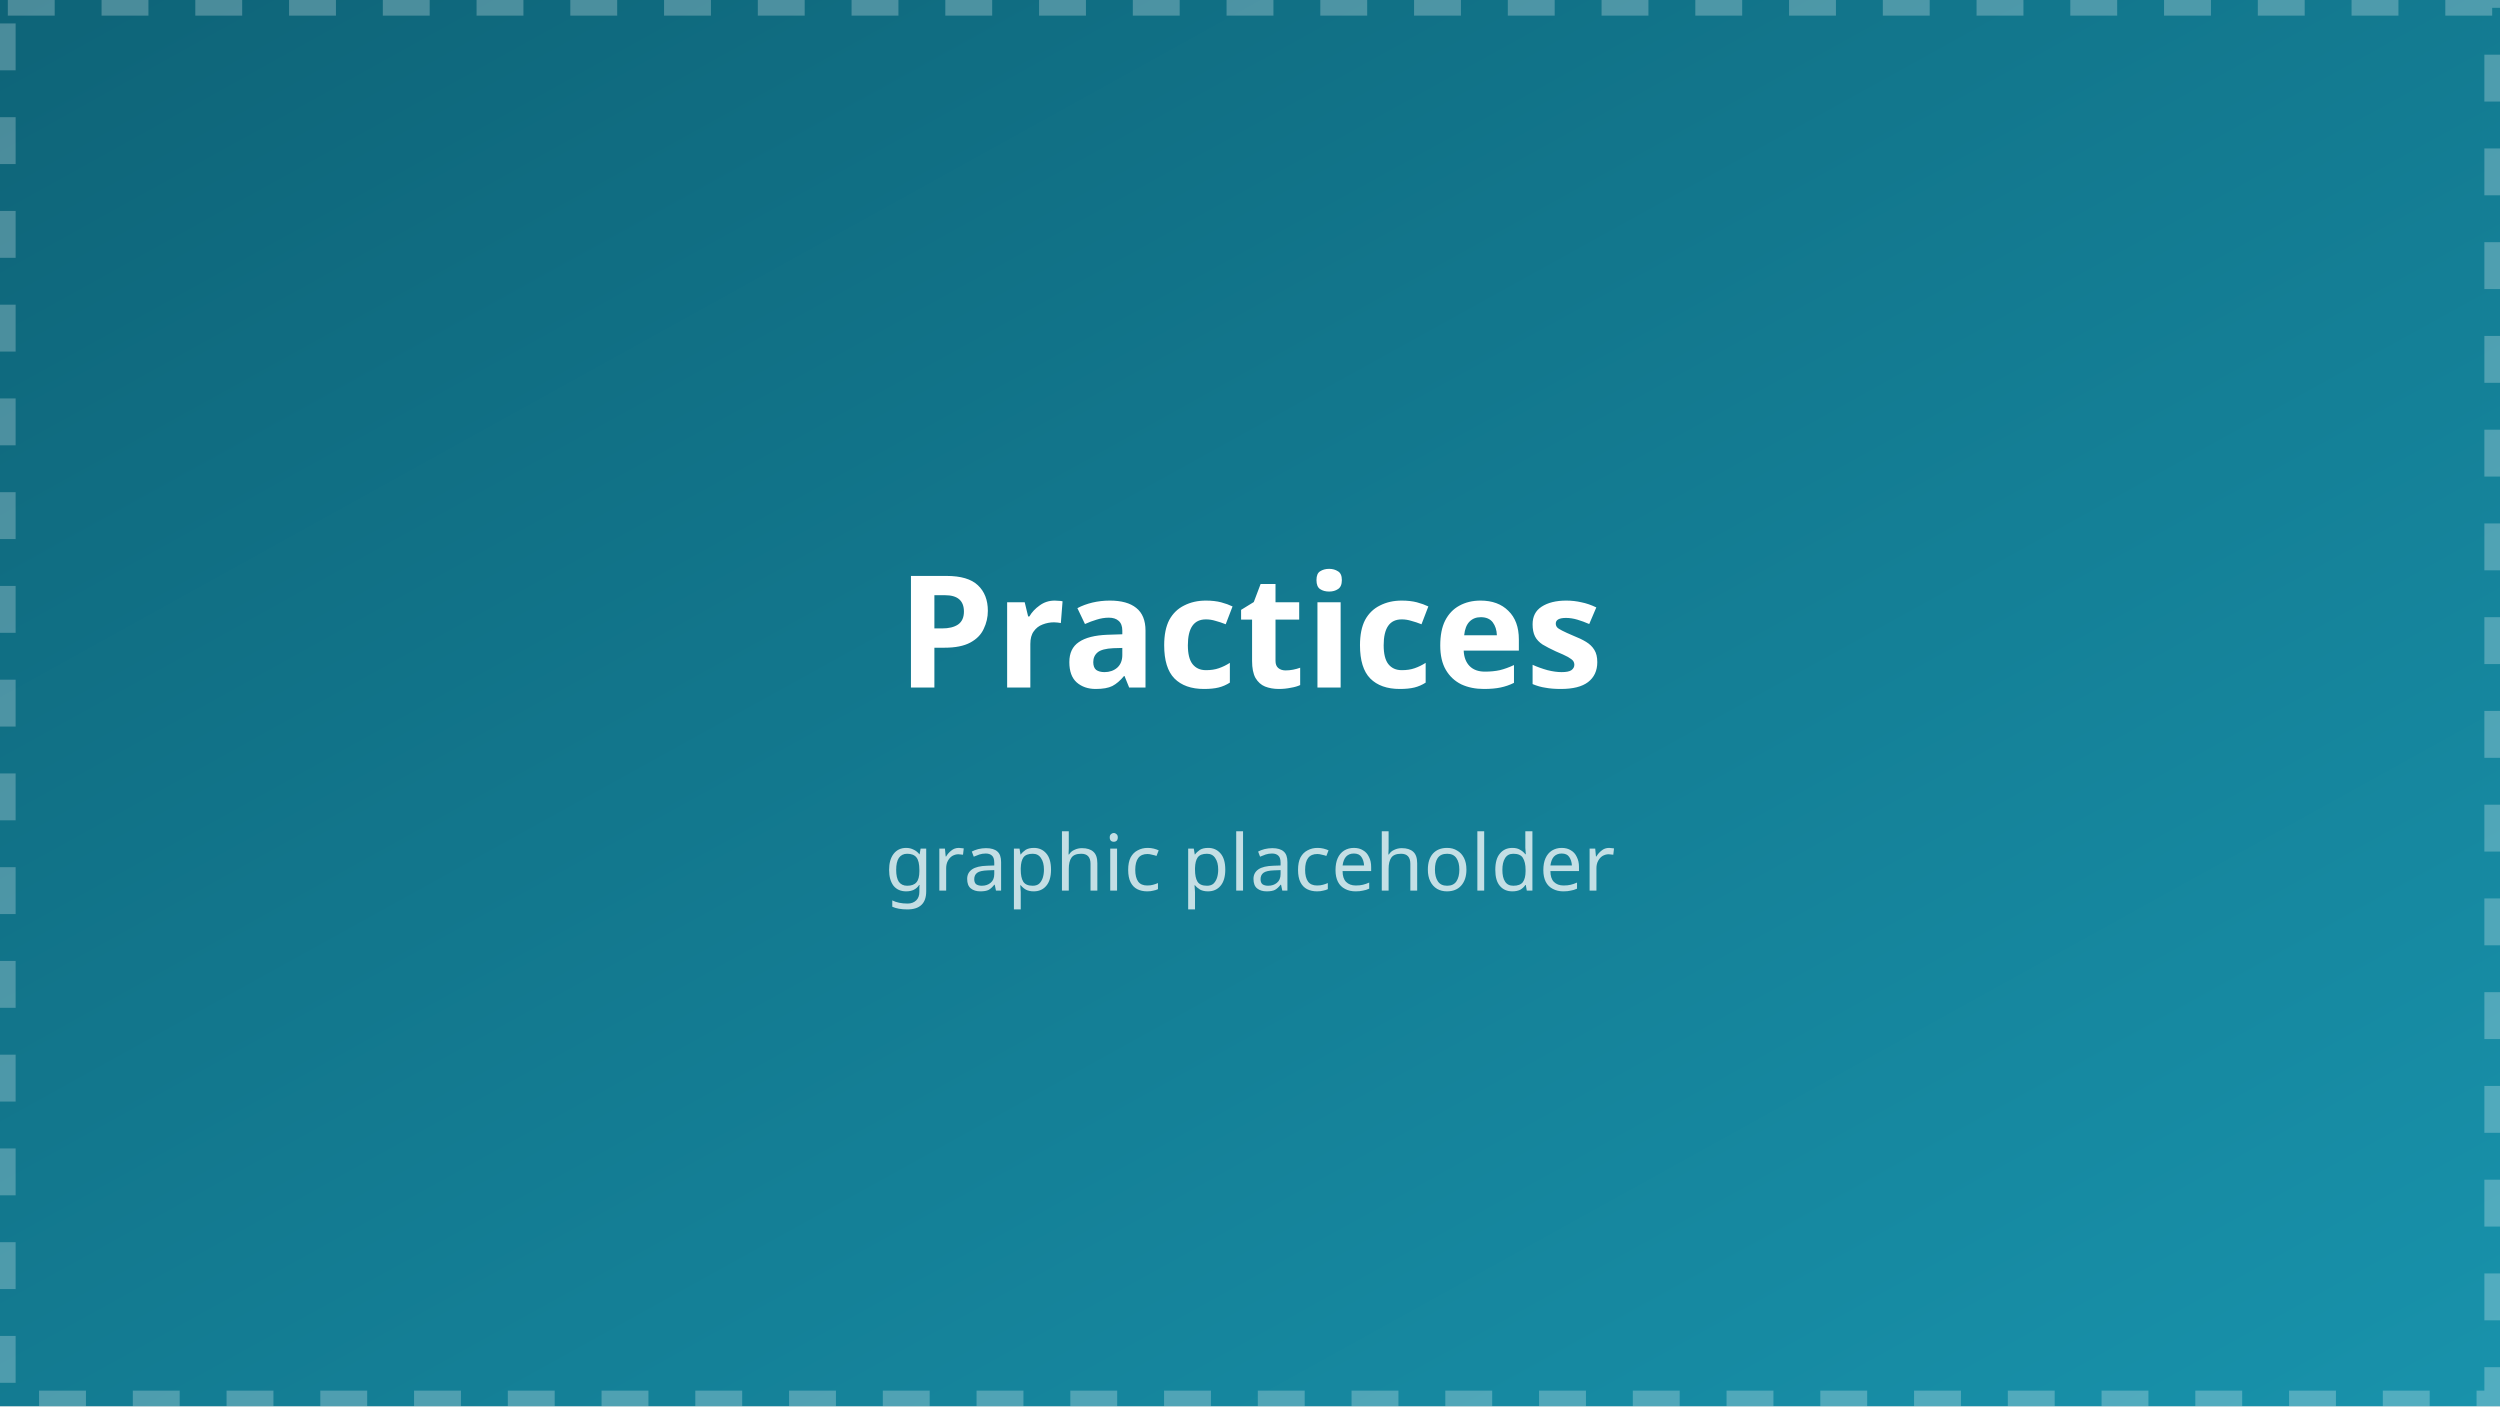
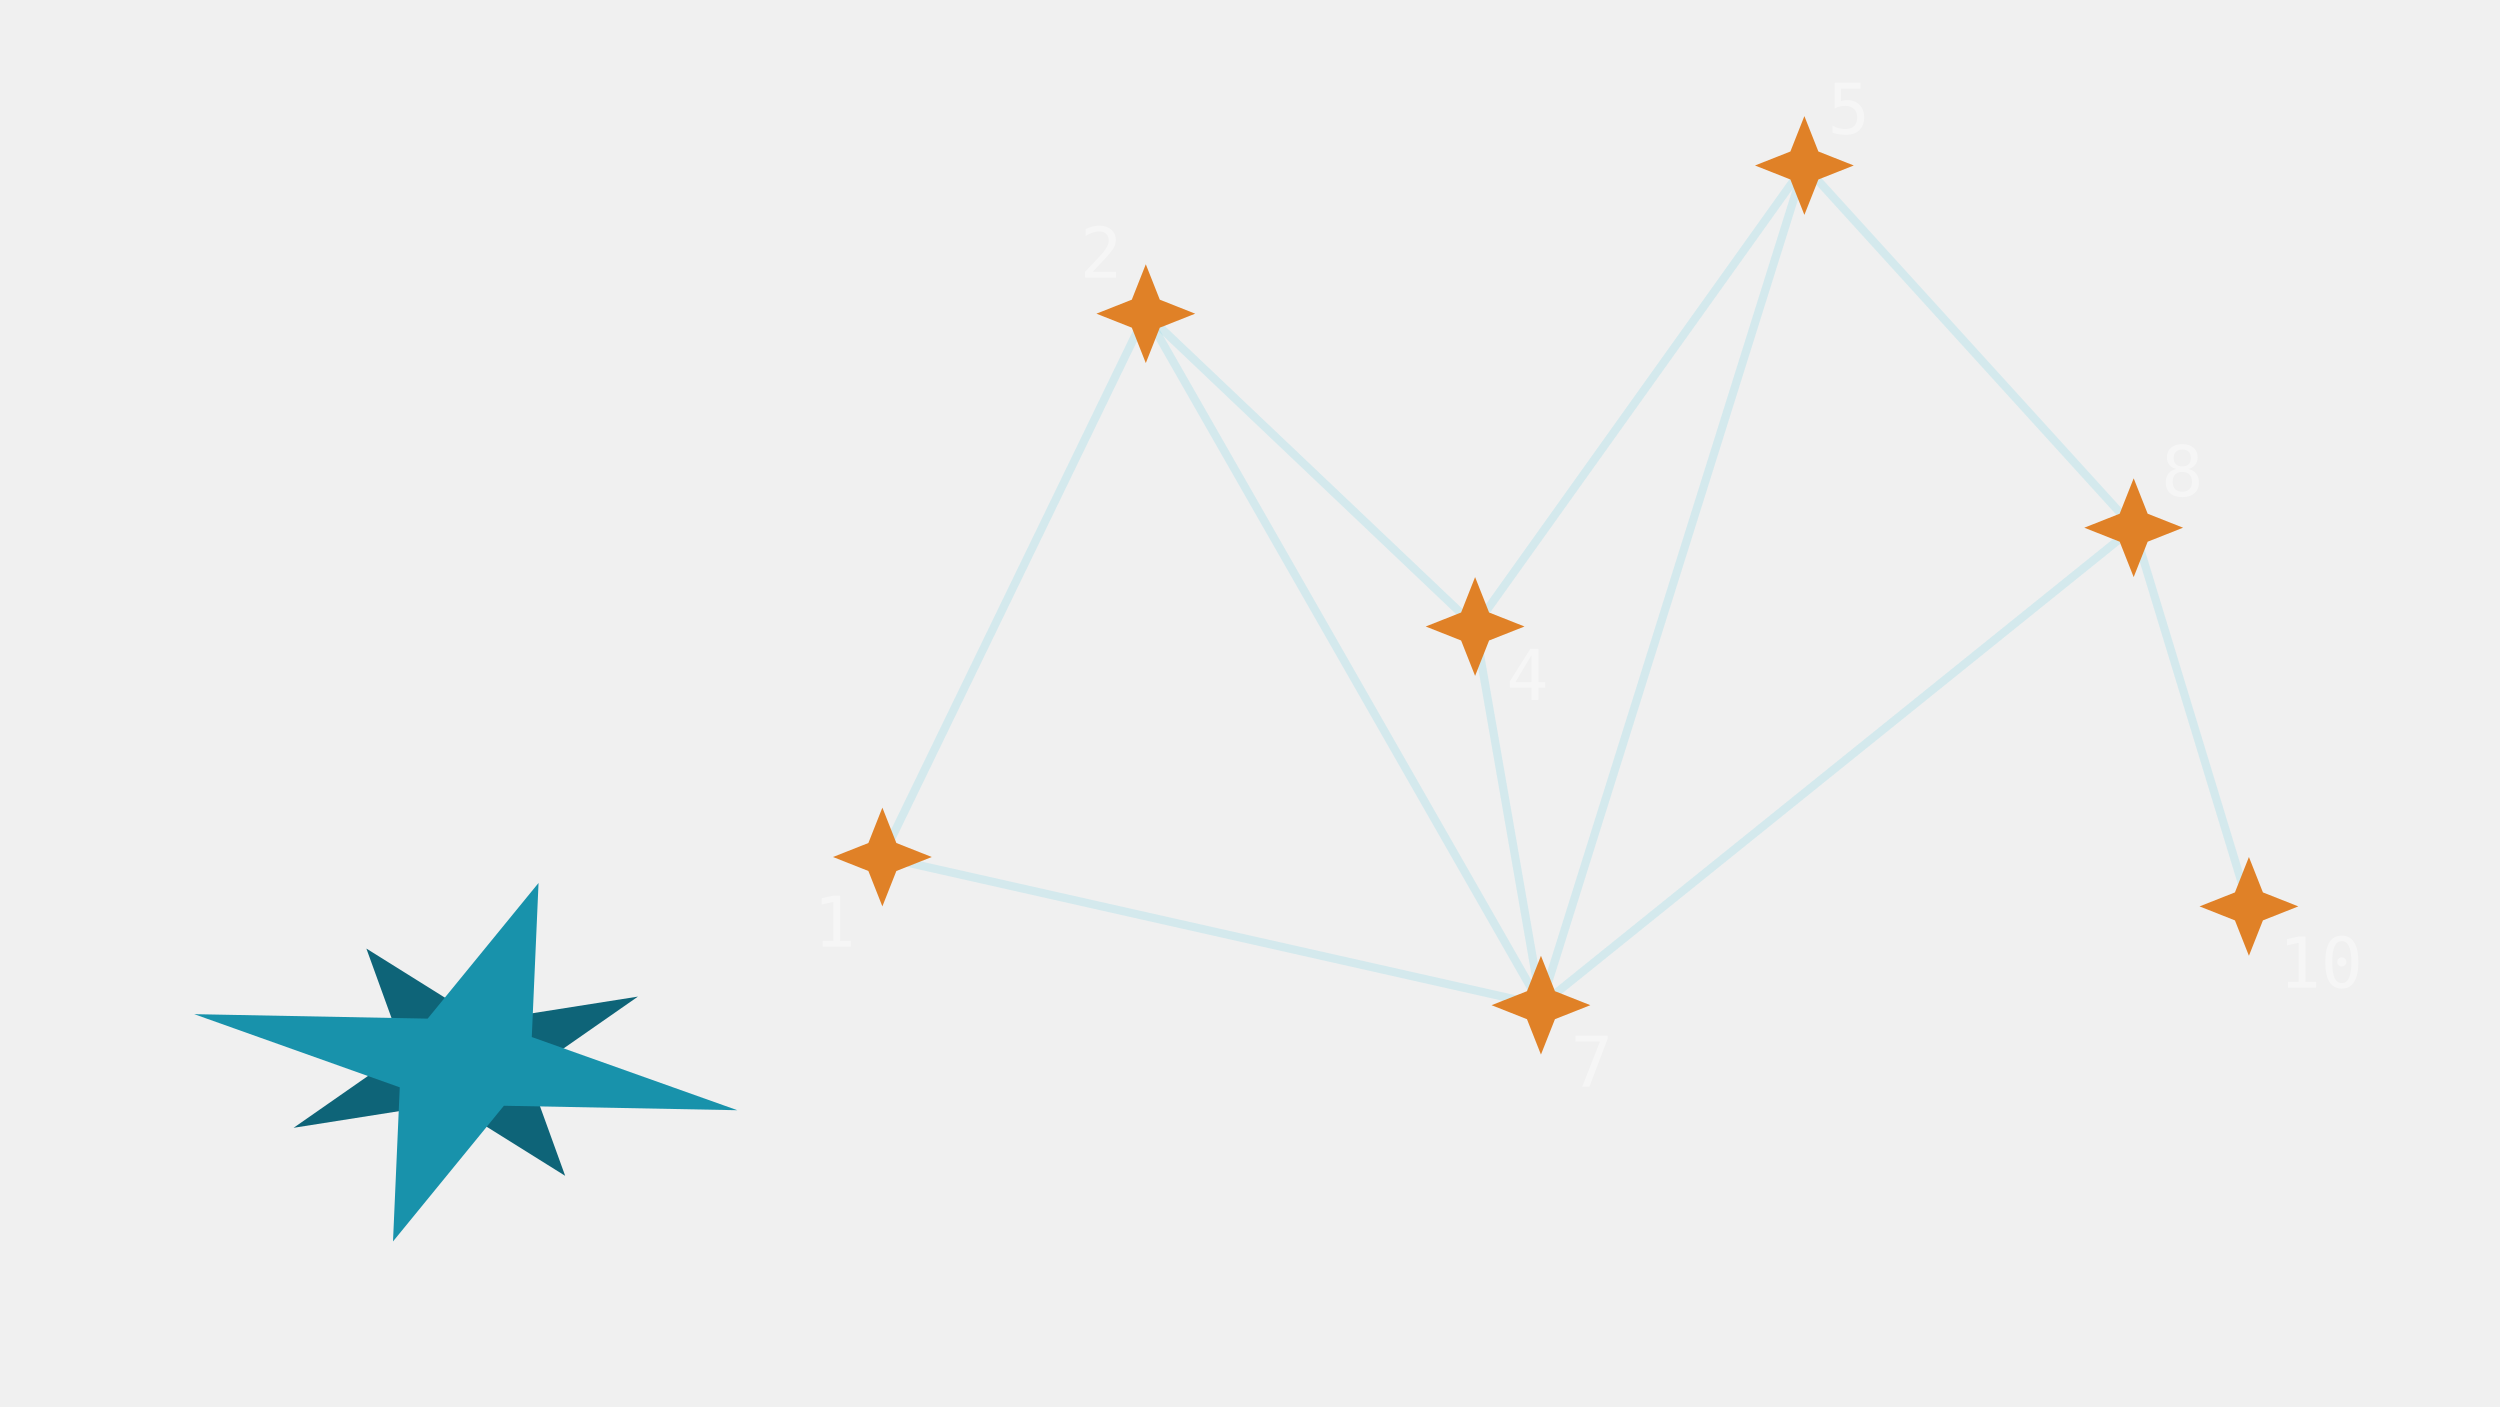
- <svg xmlns="http://www.w3.org/2000/svg" viewBox="0 0 160 90" role="img" aria-label="Placeholder graphic for Practices">
-   <defs>
-     <linearGradient id="g" x1="0" y1="0" x2="1" y2="1">
-       <stop offset="0" stop-color="#0e6478" />
-       <stop offset="1" stop-color="#1892ab" />
-     </linearGradient>
-   </defs>
-   <rect width="160" height="90" fill="url(#g)" />
-   <rect x="0.5" y="0.5" width="159" height="89" fill="none" stroke="#ffffff" stroke-opacity="0.25" stroke-dasharray="3 3" />
-   <text x="80" y="44" text-anchor="middle" font-family="system-ui, sans-serif" font-size="10" font-weight="700" fill="#ffffff">Practices</text>
-   <text x="80" y="57" text-anchor="middle" font-family="system-ui, sans-serif" font-size="5" fill="#ffffff" fill-opacity="0.75">graphic placeholder</text>
+ <svg xmlns="http://www.w3.org/2000/svg" width="100%" height="100%" viewBox="0 0 320 180" version="1.1" xml:space="preserve" style="fill-rule:evenodd;clip-rule:evenodd;">
+   <g id="Artboard1" transform="matrix(0.922312,0,0,0.815756,10.8931,15.1526)">
+     <rect x="-11.811" y="-18.575" width="346.954" height="220.654" style="fill:none;" />
+     <g transform="matrix(1.08423,0,0,1.22586,1.20018,4.71635)">
+       <g transform="matrix(1.05373,0,0,1.05373,-25.5039,-44.1814)">
+         <path d="M120,128L152,62L192,100L232,44L272,88L286,134" style="fill:none;fill-rule:nonzero;stroke:rgb(142,215,228);stroke-opacity:0.28;stroke-width:1px;" />
+         <path d="M152,62L200,146L232,44" style="fill:none;fill-rule:nonzero;stroke:rgb(142,215,228);stroke-opacity:0.28;stroke-width:1px;" />
+         <path d="M120,128L200,146L272,88" style="fill:none;fill-rule:nonzero;stroke:rgb(142,215,228);stroke-opacity:0.28;stroke-width:1px;" />
+         <path d="M192,100L200,146" style="fill:none;fill-rule:nonzero;stroke:rgb(142,215,228);stroke-opacity:0.28;stroke-width:1px;" />
+       </g>
+       <g transform="matrix(1.05373,0,0,1.05373,-25.5039,-44.1814)">
+         <g id="spark" transform="matrix(1,0,0,1,120,128)">
+           <path d="M0,-6L1.7,-1.7L6,0L1.7,1.7L0,6L-1.7,1.7L-6,0L-1.7,-1.7L0,-6Z" style="fill:rgb(224,129,39);fill-rule:nonzero;" />
+         </g>
+         <g id="spark1" transform="matrix(1,0,0,1,152,62)">
+           <path d="M0,-6L1.7,-1.7L6,0L1.7,1.7L0,6L-1.7,1.7L-6,0L-1.7,-1.7L0,-6Z" style="fill:rgb(224,129,39);fill-rule:nonzero;" />
+         </g>
+         <g id="spark2" transform="matrix(1,0,0,1,192,100)">
+           <path d="M0,-6L1.7,-1.7L6,0L1.7,1.7L0,6L-1.7,1.7L-6,0L-1.7,-1.7L0,-6Z" style="fill:rgb(224,129,39);fill-rule:nonzero;" />
+         </g>
+         <g id="spark3" transform="matrix(1,0,0,1,232,44)">
+           <path d="M0,-6L1.7,-1.7L6,0L1.7,1.7L0,6L-1.7,1.7L-6,0L-1.7,-1.7L0,-6Z" style="fill:rgb(224,129,39);fill-rule:nonzero;" />
+         </g>
+         <g id="spark4" transform="matrix(1,0,0,1,272,88)">
+           <path d="M0,-6L1.7,-1.7L6,0L1.7,1.7L0,6L-1.7,1.7L-6,0L-1.7,-1.7L0,-6Z" style="fill:rgb(224,129,39);fill-rule:nonzero;" />
+         </g>
+         <g id="spark5" transform="matrix(1,0,0,1,286,134)">
+           <path d="M0,-6L1.7,-1.7L6,0L1.7,1.7L0,6L-1.7,1.7L-6,0L-1.7,-1.7L0,-6Z" style="fill:rgb(224,129,39);fill-rule:nonzero;" />
+         </g>
+         <g id="spark6" transform="matrix(1,0,0,1,200,146)">
+           <path d="M0,-6L1.7,-1.7L6,0L1.7,1.7L0,6L-1.7,1.7L-6,0L-1.7,-1.7L0,-6Z" style="fill:rgb(224,129,39);fill-rule:nonzero;" />
+         </g>
+       </g>
+       <g transform="matrix(1.05373,0,0,1.05373,92.1117,102.174)">
+         <text x="0px" y="0px" style="font-family:'Menlo-Regular', 'Menlo', monospace;font-size:8.5px;fill:white;fill-opacity:0.4;">1</text>
+       </g>
+       <g transform="matrix(1.05373,0,0,1.05373,126.231,16.5309)">
+         <text x="0px" y="0px" style="font-family:'Menlo-Regular', 'Menlo', monospace;font-size:8.5px;fill:white;fill-opacity:0.4;">2</text>
+       </g>
+       <g transform="matrix(1.05373,0,0,1.05373,180.821,70.5884)">
+         <text x="0px" y="0px" style="font-family:'Menlo-Regular', 'Menlo', monospace;font-size:8.5px;fill:white;fill-opacity:0.4;">4</text>
+       </g>
+       <g transform="matrix(1.05373,0,0,1.05373,221.937,-1.87435)">
+         <text x="0px" y="0px" style="font-family:'Menlo-Regular', 'Menlo', monospace;font-size:8.5px;fill:white;fill-opacity:0.4;">5</text>
+       </g>
+       <g transform="matrix(1.05373,0,0,1.05373,264.639,44.4998)">
+         <text x="0px" y="0px" style="font-family:'Menlo-Regular', 'Menlo', monospace;font-size:8.5px;fill:white;fill-opacity:0.4;">8</text>
+       </g>
+       <g transform="matrix(1.05373,0,0,1.05373,279.67,107.409)">
+         <text x="0px" y="0px" style="font-family:'Menlo-Regular', 'Menlo', monospace;font-size:8.5px;fill:white;fill-opacity:0.4;">10</text>
+       </g>
+       <g transform="matrix(1.05373,0,0,1.05373,189.059,120.098)">
+         <text x="0px" y="0px" style="font-family:'Menlo-Regular', 'Menlo', monospace;font-size:8.5px;fill:white;fill-opacity:0.4;">7</text>
+       </g>
+       <g id="rose" transform="matrix(1.44851,0.256164,-0.388127,0.956017,5.20384,68.473)">
+         <path d="M52,28L45.5,40L52,52L40,45.5L28,52L34.5,40L28,28L40,34.5L52,28Z" style="fill:rgb(14,100,120);fill-rule:nonzero;" />
+         <path d="M40,16L44.6,35.4L64,40L44.6,44.6L40,64L35.4,44.6L16,40L35.4,35.4L40,16Z" style="fill:rgb(24,146,171);fill-rule:nonzero;" />
+       </g>
+     </g>
+   </g>
</svg>
